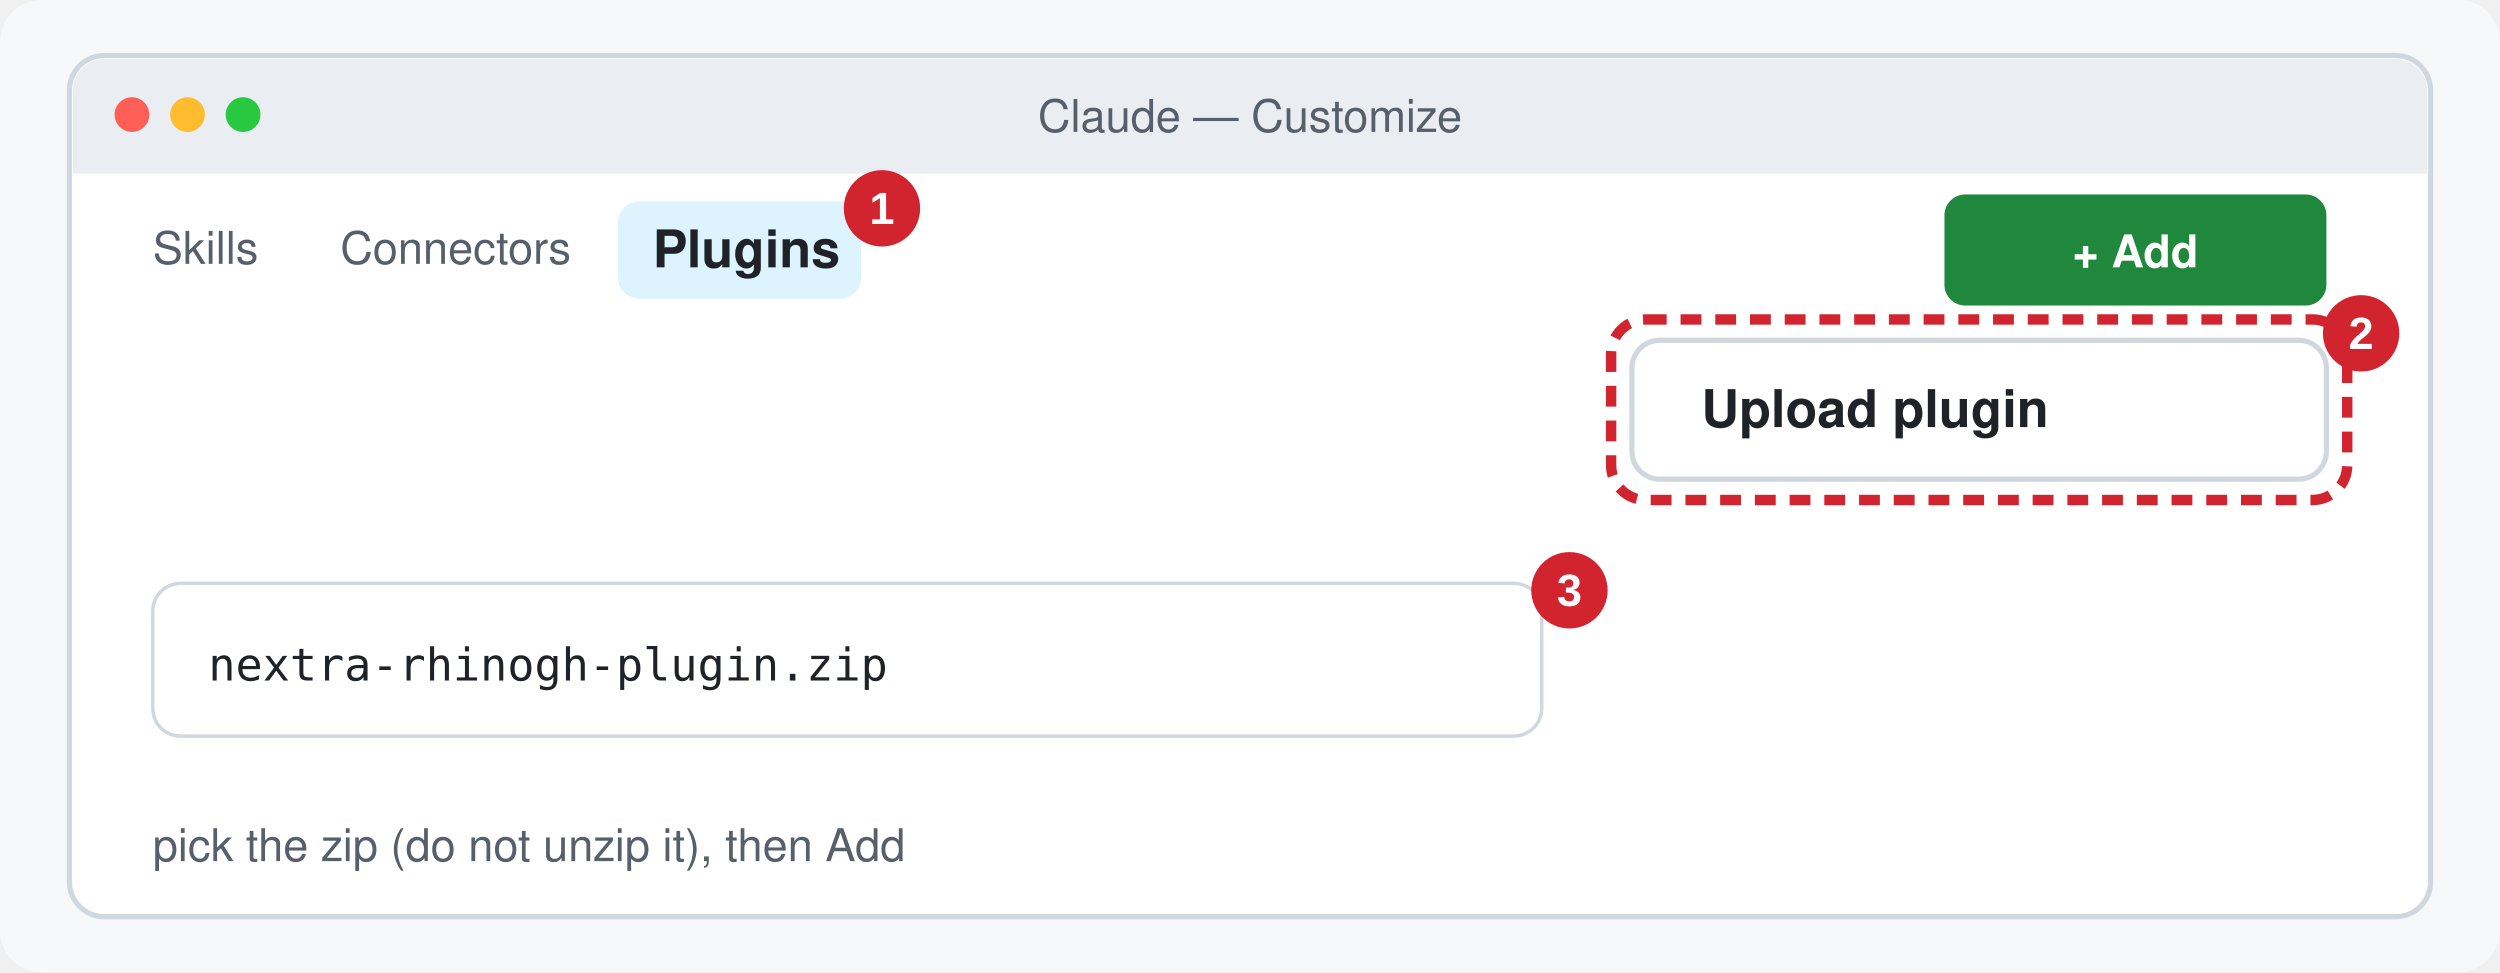
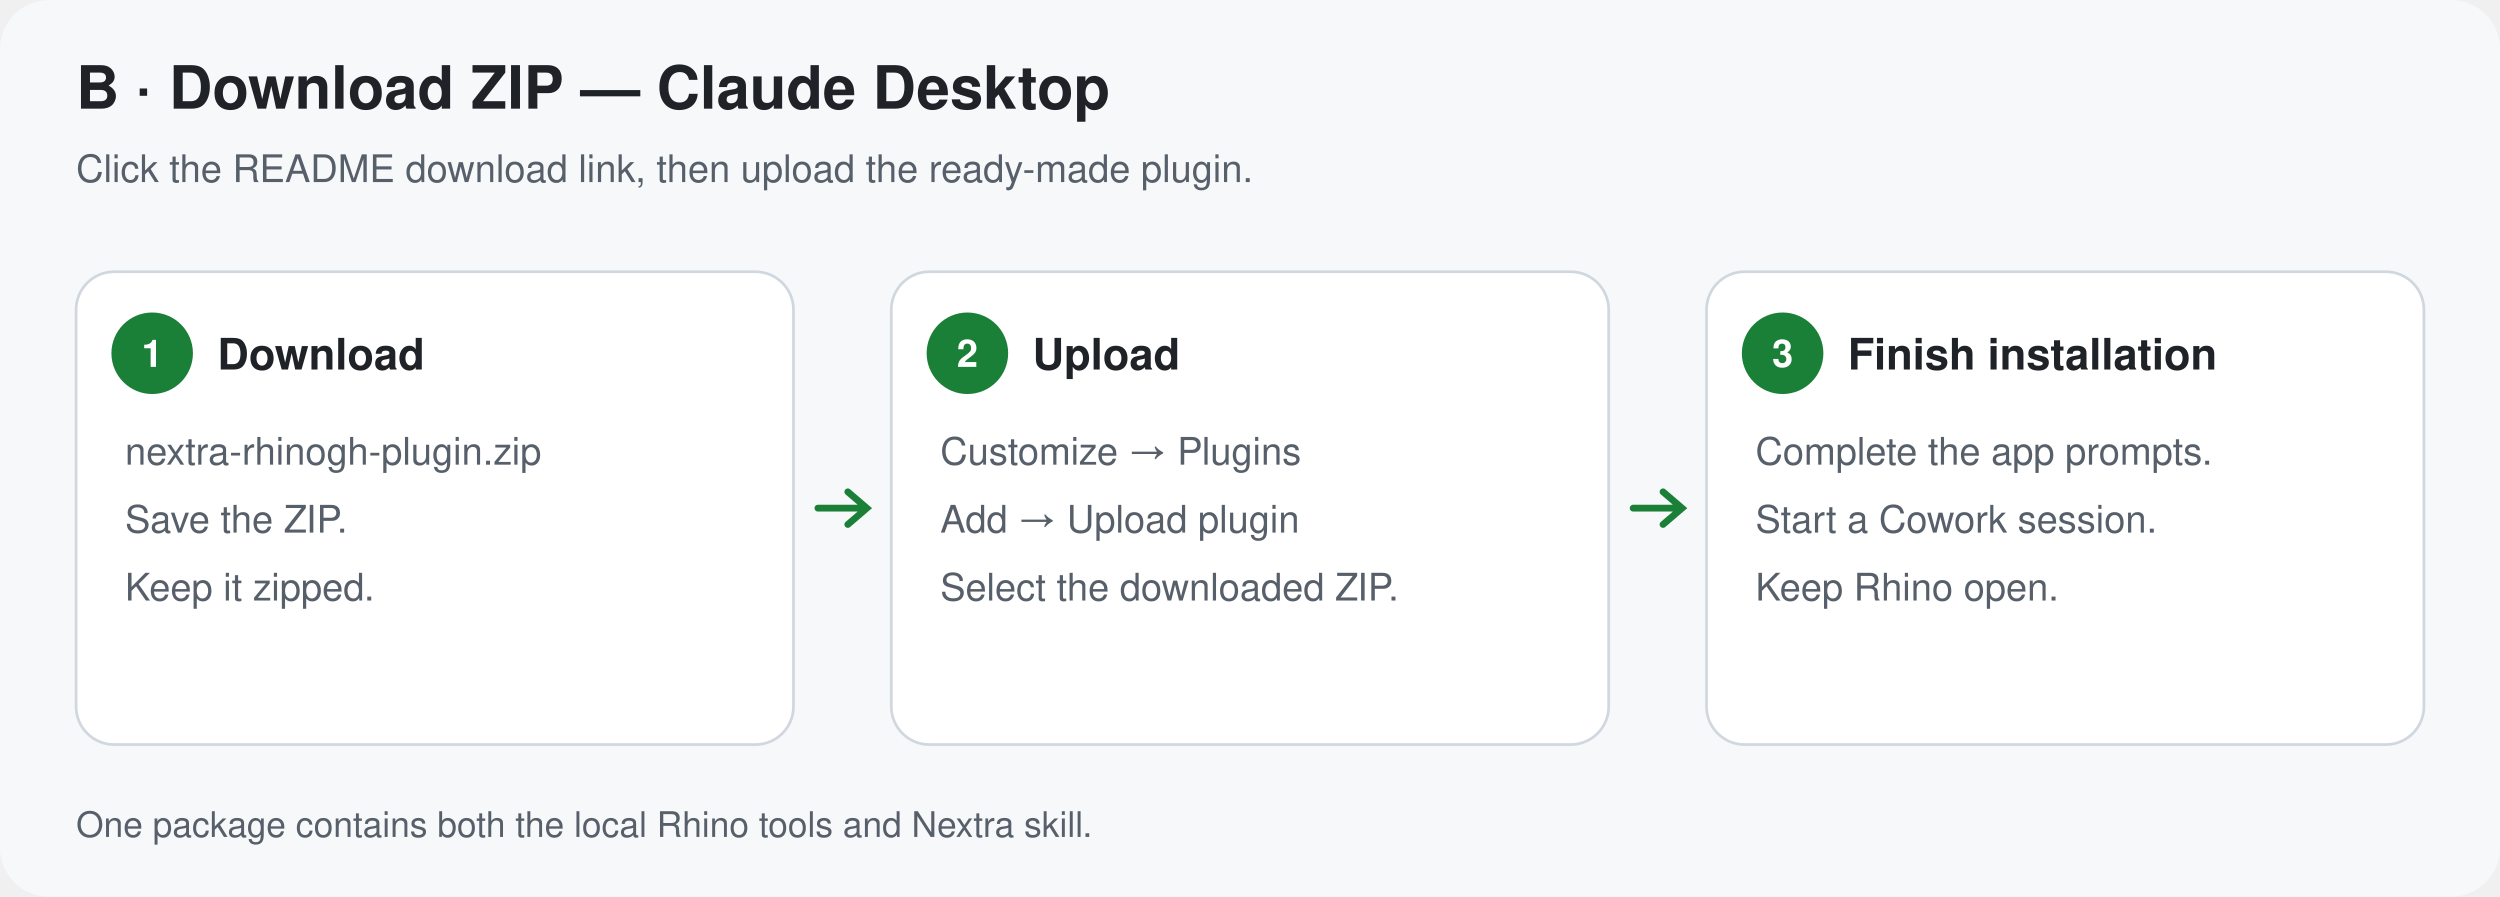
- <svg xmlns="http://www.w3.org/2000/svg" viewBox="0 0 720 280" width="720" height="280">
-   <style>
- .bg{fill:#f6f8fa}.win{fill:#fff;stroke:#d0d7de;stroke-width:1.5}.bar{fill:#eaeef2}.t{font:600 15px Segoe UI,Helvetica,Arial,sans-serif;fill:#1f2328}
- .s{font:13px Segoe UI,Helvetica,Arial,sans-serif;fill:#57606a}.m{font:13px Consolas,Menlo,monospace;fill:#1f2328}.f{fill:#fff;stroke:#d0d7de}
- .nav{fill:#eaeef2}.navsel{fill:#ddf4ff}.btn{fill:#1f883d}.bt{font:600 13px Segoe UI,Helvetica,Arial,sans-serif;fill:#fff}
- .ring{fill:none;stroke:#d1242f;stroke-width:3;stroke-dasharray:6 4}.badge{fill:#d1242f}.bn{font:700 13px Segoe UI,Arial,sans-serif;fill:#fff}
- .term{fill:#0d1117}.tt{font:13px Consolas,Menlo,monospace;fill:#e6edf3}.tg{font:13px Consolas,Menlo,monospace;fill:#3fb950}.tp{font:13px Consolas,Menlo,monospace;fill:#8b949e}
- @media (prefers-color-scheme: dark){.bg{fill:#0d1117}.win{fill:#161b22;stroke:#3d444d}.bar{fill:#21262d}.t,.m{fill:#e6edf3}.s{fill:#9da7b3}
- .f{fill:#0d1117;stroke:#3d444d}.nav{fill:#21262d}.navsel{fill:#1f3a5f}}
- </style>
-   <rect class="bg" width="720" height="280" rx="12" />
-   <rect class="win" x="20" y="16" width="680" height="248" rx="10" />
-   <path class="bar" d="M21 50V26a9 9 0 0 1 9-9h660a9 9 0 0 1 9 9v24z" />
-   <circle cx="38" cy="33" r="5" fill="#ff5f57" />
-   <circle cx="54" cy="33" r="5" fill="#febc2e" />
-   <circle cx="70" cy="33" r="5" fill="#28c840" />
-   <text class="s" x="360.0" y="38" text-anchor="middle">Claude — Customize</text>
-   <text class="s" x="44" y="76">Skills</text>
-   <text class="s" x="98" y="76">Connectors</text>
-   <rect class="navsel" x="178" y="58" width="70" height="28" rx="6" />
-   <text class="t" x="188" y="77">Plugins</text>
-   <circle class="badge" cx="254" cy="60" r="11" />
-   <text class="bn" x="254" y="64.5" text-anchor="middle">1</text>
-   <rect class="btn" x="560" y="56" width="110" height="32" rx="6" />
-   <text class="bt" x="615.0" y="77" text-anchor="middle">+ Add</text>
-   <rect class="win" x="470" y="98" width="200" height="40" rx="8" />
-   <text class="t" x="490" y="123">Upload plugin</text>
-   <rect class="ring" x="464" y="92" width="212" height="52" rx="10" />
-   <circle class="badge" cx="680" cy="96" r="11" />
-   <text class="bn" x="680" y="100.5" text-anchor="middle">2</text>
-   <rect class="f" x="44" y="168" width="400" height="44" rx="8" />
-   <text class="m" x="60" y="196">nextra-rhinogh-plugin.zip</text>
-   <circle class="badge" cx="452" cy="170" r="11" />
-   <text class="bn" x="452" y="174.5" text-anchor="middle">3</text>
-   <text class="s" x="44" y="248">pick the zip (do not unzip it), then Add</text>
+ <svg xmlns="http://www.w3.org/2000/svg" width="920" height="330" viewBox="0 0 920 330" font-family="Segoe UI,Helvetica,Arial,sans-serif">
+   <rect x="0" y="0" width="920" height="330" rx="18" fill="#f6f8fa" />
+   <text x="28" y="40" font-size="22" font-weight="700" fill="#1f2328">B · Download ZIP — Claude Desktop</text>
+   <text x="28" y="67" font-size="14" fill="#57606a">Click the README download link, then upload the ready-made plugin.</text>
+   <rect x="28" y="100" width="264" height="174" rx="14" fill="#fff" stroke="#d0d7de" />
+   <circle cx="56" cy="130" r="15" fill="#1a7f37" />
+   <text x="56" y="135" text-anchor="middle" font-size="14" font-weight="700" fill="#fff">1</text>
+   <text x="80" y="136" font-size="16" font-weight="700" fill="#1f2328">Download</text>
+   <text x="46" y="171" font-size="14" fill="#57606a">nextra-rhinogh-plugin.zip</text>
+   <text x="46" y="196" font-size="14" fill="#57606a">Save the ZIP.</text>
+   <text x="46" y="221" font-size="14" fill="#57606a">Keep it zipped.</text>
+   <path d="M301 187h18m-7-6 7 6-7 6" fill="none" stroke="#1a7f37" stroke-width="2.5" stroke-linecap="round" />
+   <rect x="328" y="100" width="264" height="174" rx="14" fill="#fff" stroke="#d0d7de" />
+   <circle cx="356" cy="130" r="15" fill="#1a7f37" />
+   <text x="356" y="135" text-anchor="middle" font-size="14" font-weight="700" fill="#fff">2</text>
+   <text x="380" y="136" font-size="16" font-weight="700" fill="#1f2328">Upload</text>
+   <text x="346" y="171" font-size="14" fill="#57606a">Customize → Plugins</text>
+   <text x="346" y="196" font-size="14" fill="#57606a">Add → Upload plugin</text>
+   <text x="346" y="221" font-size="14" fill="#57606a">Select the downloaded ZIP.</text>
+   <path d="M601 187h18m-7-6 7 6-7 6" fill="none" stroke="#1a7f37" stroke-width="2.5" stroke-linecap="round" />
+   <rect x="628" y="100" width="264" height="174" rx="14" fill="#fff" stroke="#d0d7de" />
+   <circle cx="656" cy="130" r="15" fill="#1a7f37" />
+   <text x="656" y="135" text-anchor="middle" font-size="14" font-weight="700" fill="#fff">3</text>
+   <text x="680" y="136" font-size="16" font-weight="700" fill="#1f2328">Finish installation</text>
+   <text x="646" y="171" font-size="14" fill="#57606a">Complete the app prompts.</text>
+   <text x="646" y="196" font-size="14" fill="#57606a">Start a Cowork session.</text>
+   <text x="646" y="221" font-size="14" fill="#57606a">Keep Rhino open.</text>
+   <text x="28" y="308" font-size="13" fill="#57606a">One package contains both the local Rhino tools and Nextra skill.</text>
</svg>
